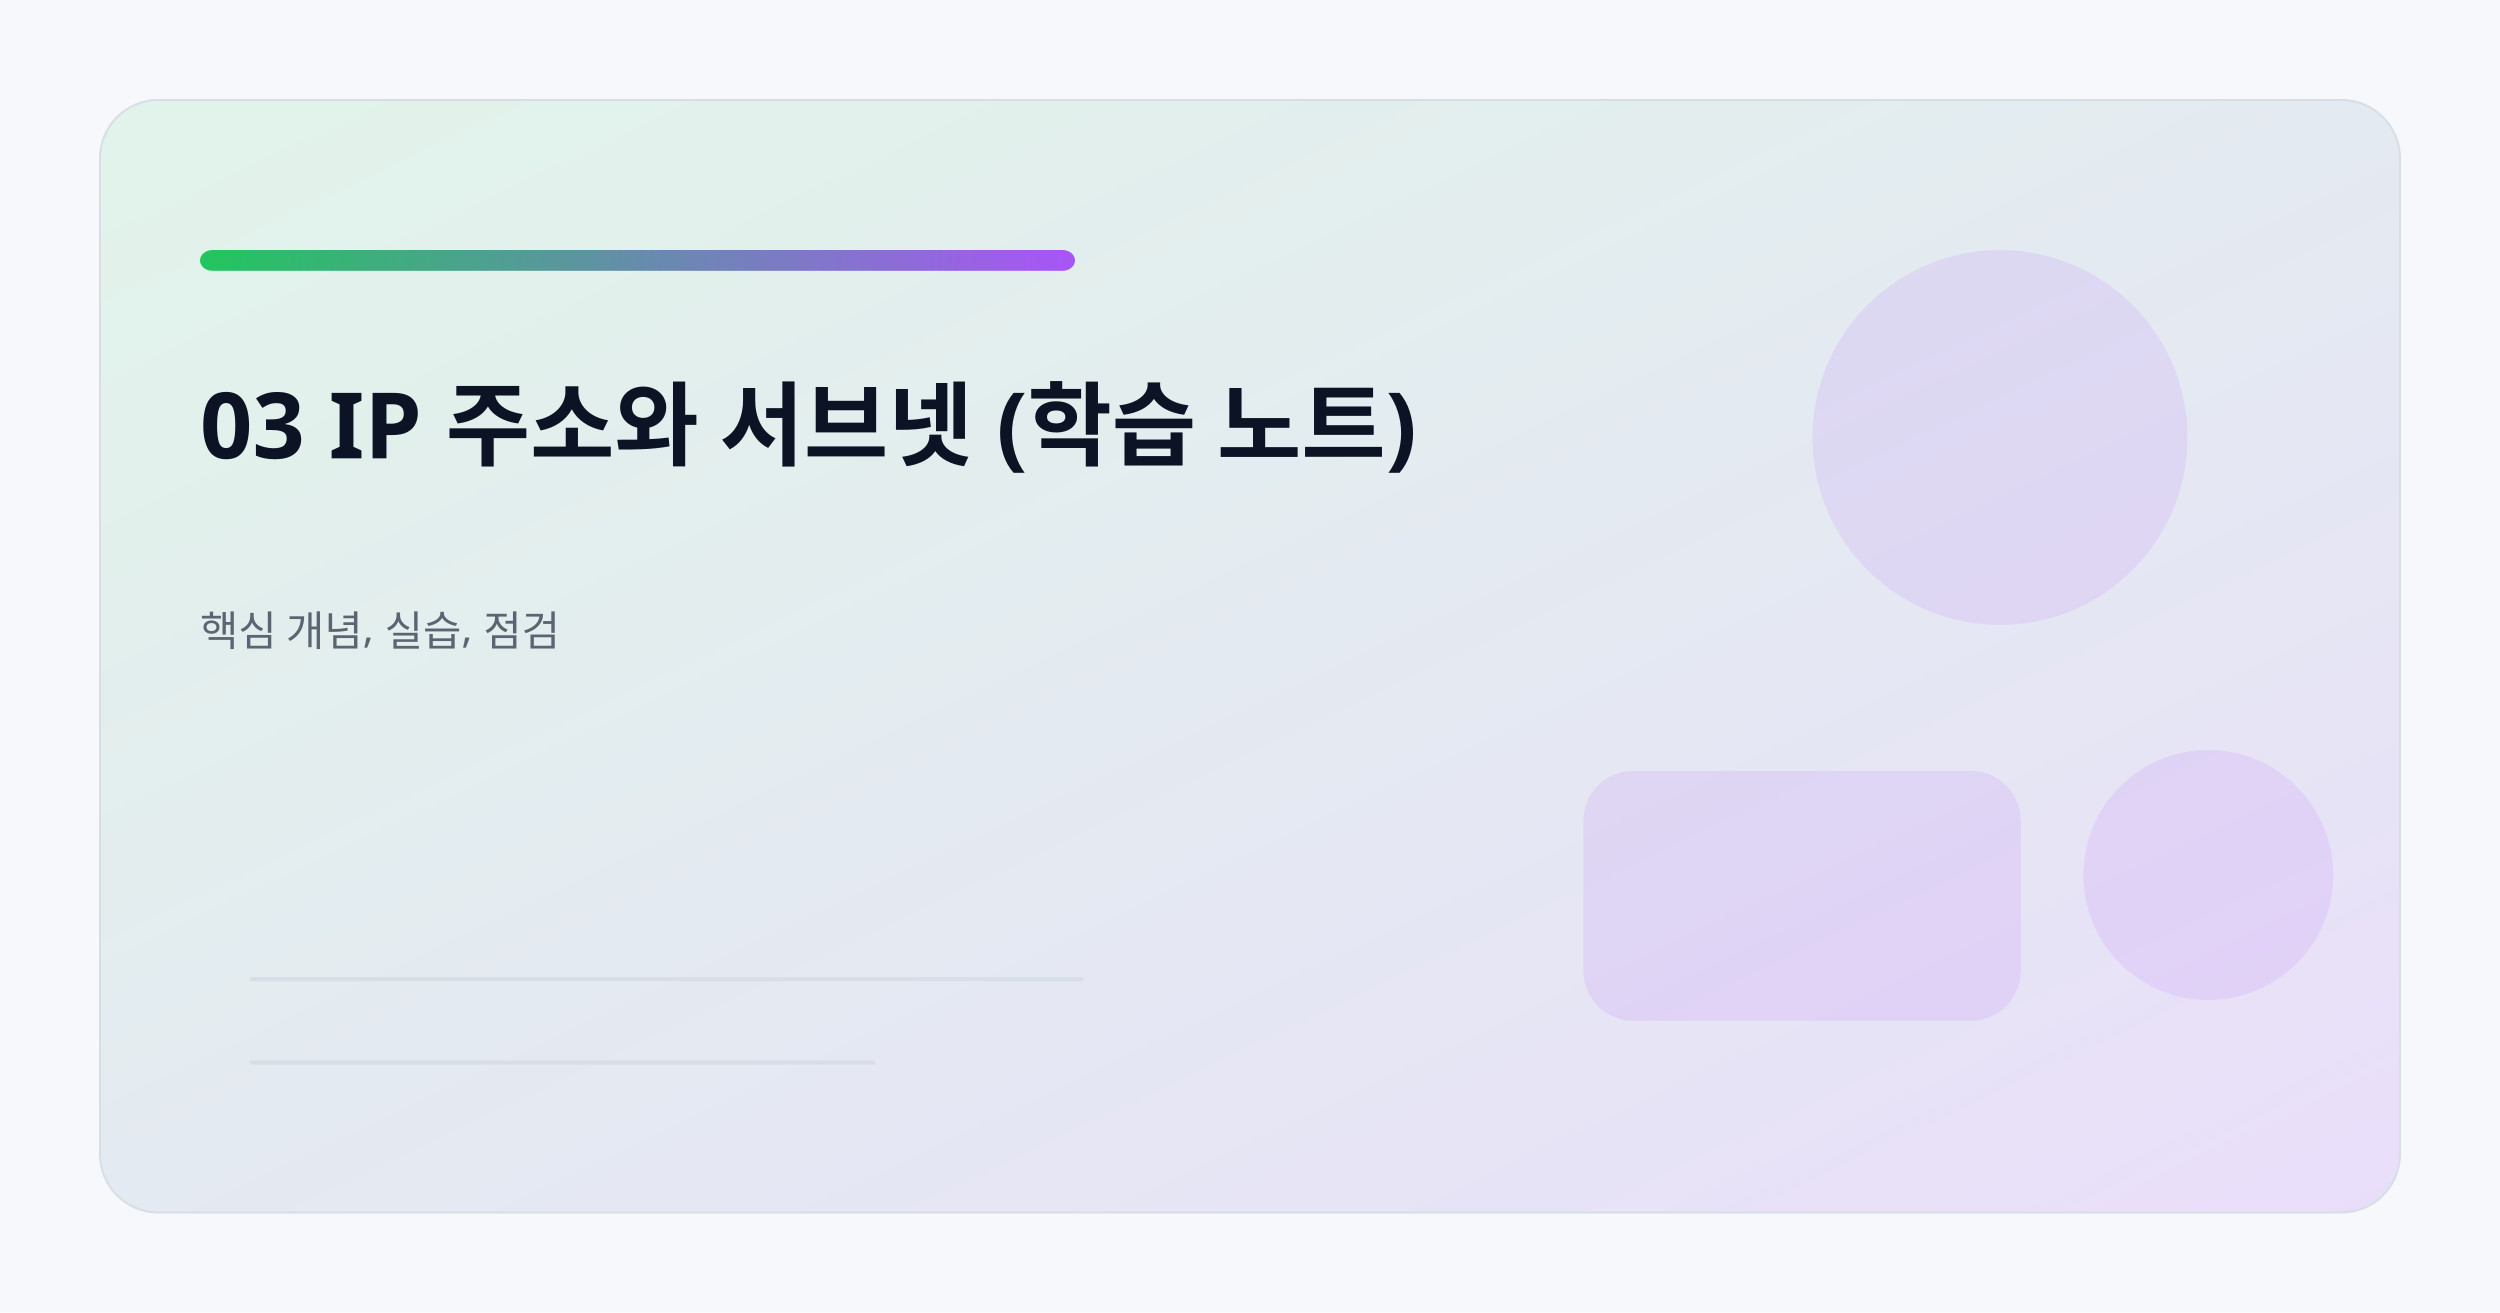
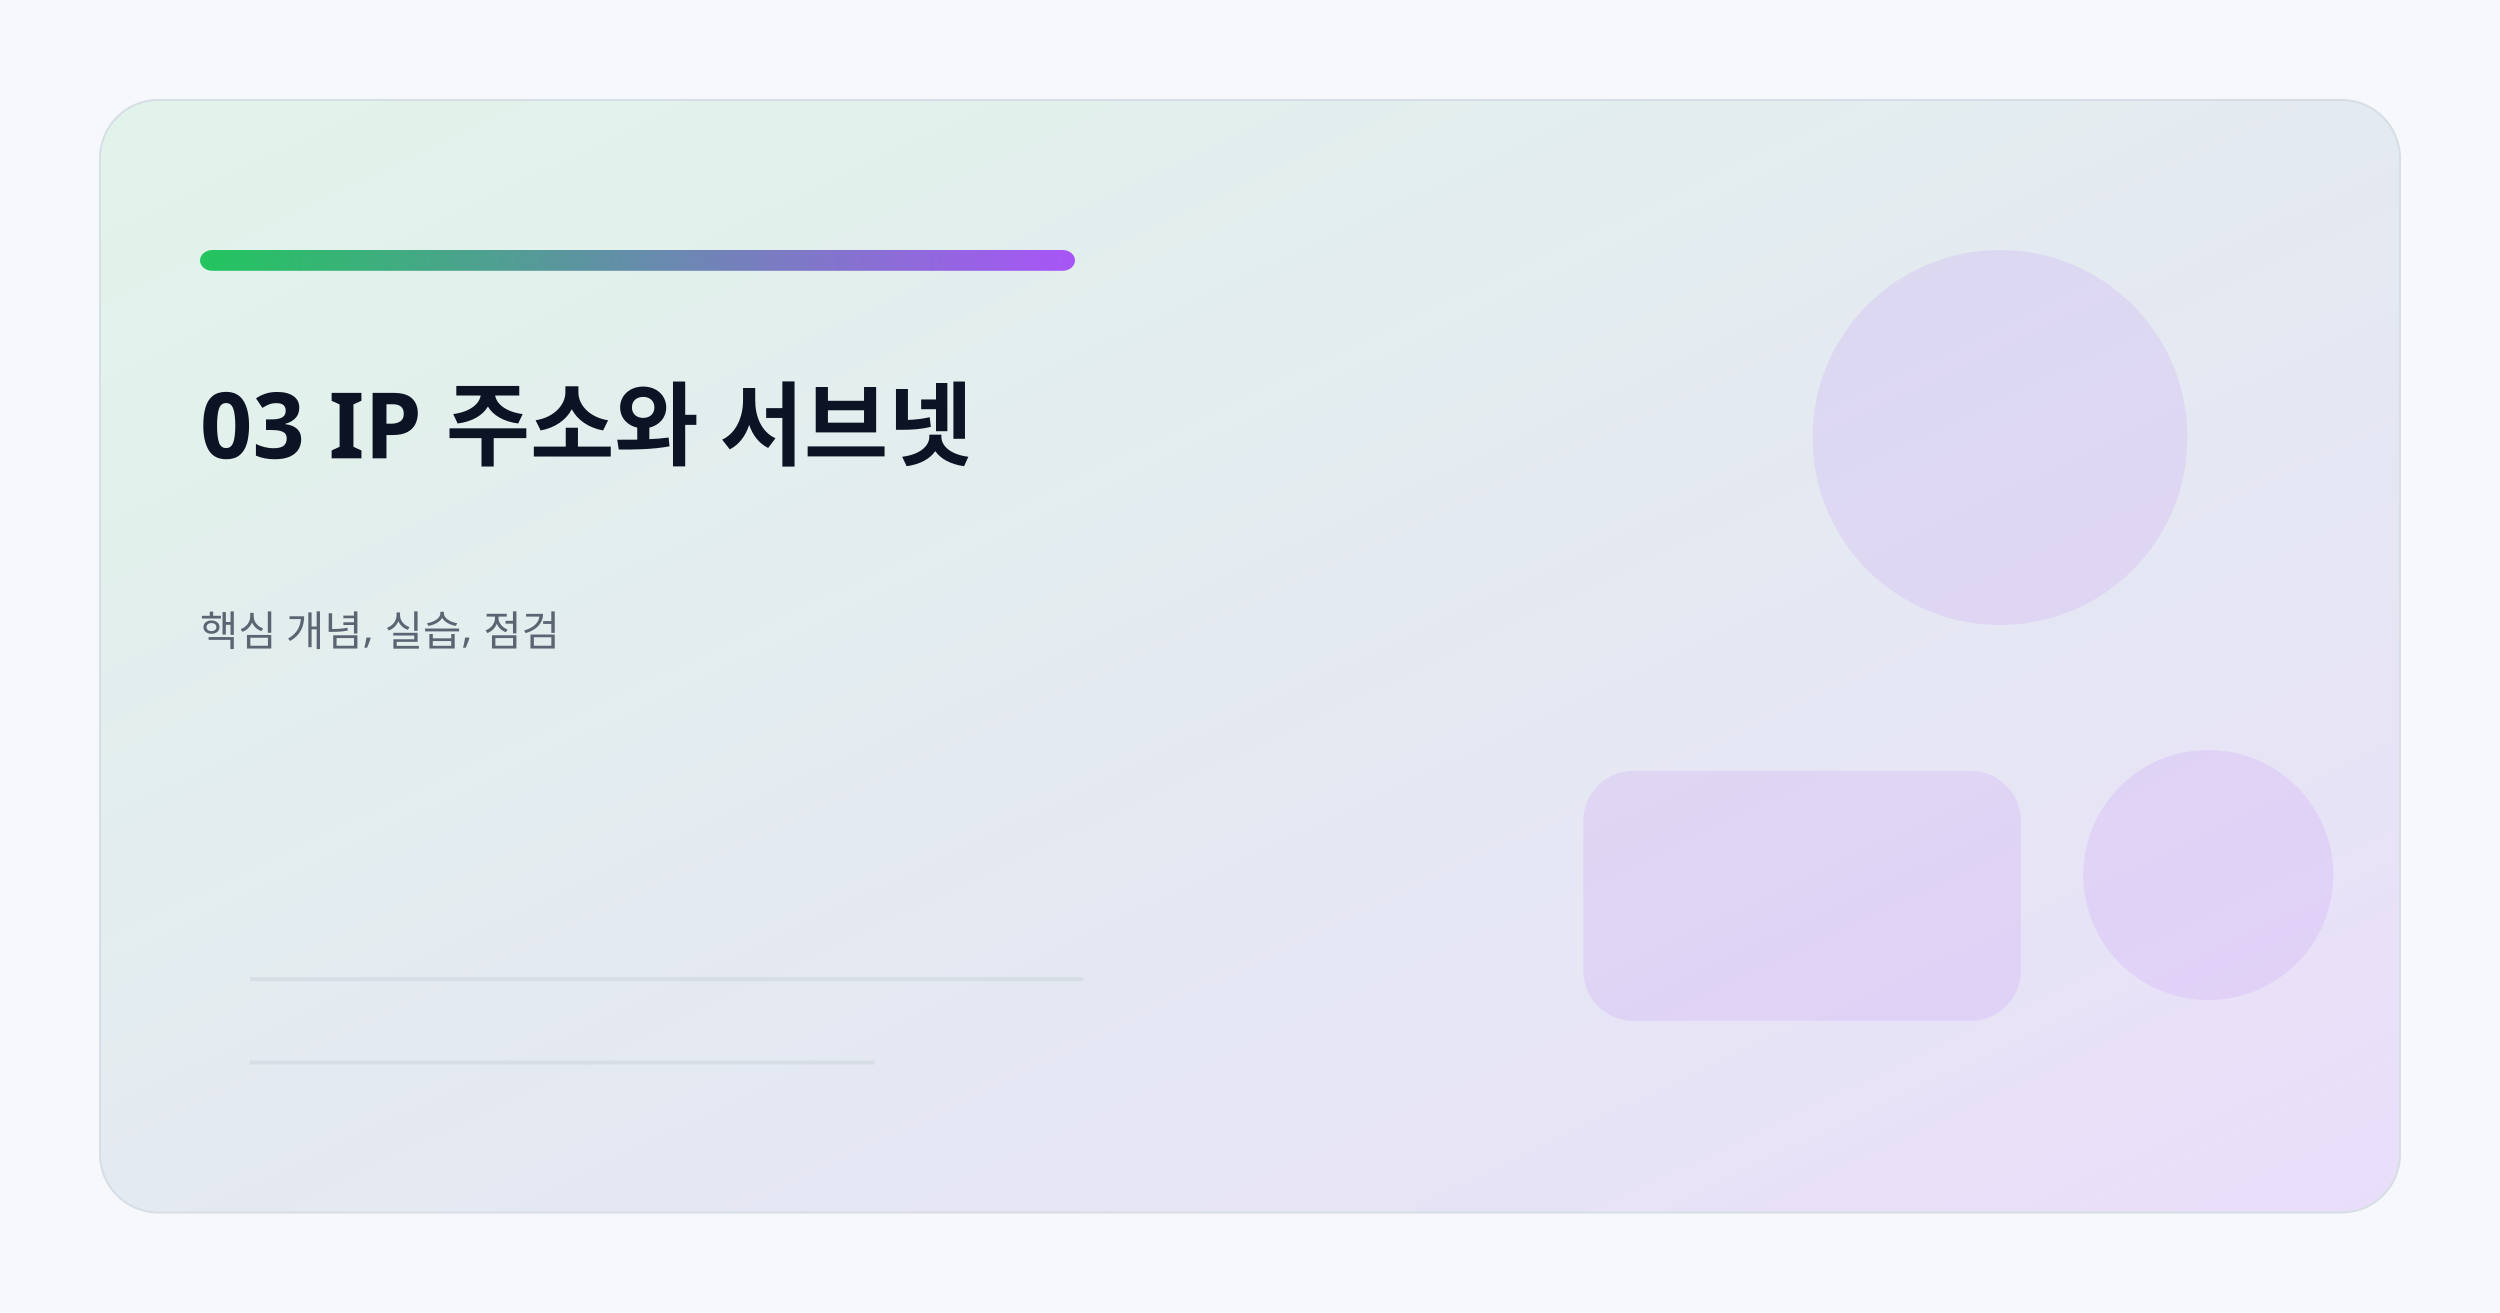
- <svg xmlns="http://www.w3.org/2000/svg" width="1200" height="630" viewBox="0 0 1200 630" role="img" aria-label="03 IP 주소와 서브넷 (학습 노트)">
+ <svg xmlns="http://www.w3.org/2000/svg" width="1200" height="630" viewBox="0 0 1200 630" role="img" aria-label="03 IP 주소와 서브넷 ">
  <defs>
    <linearGradient id="bg" x1="0" y1="0" x2="1" y2="1">
      <stop offset="0%" stop-color="#22c55e" stop-opacity="0.10" />
      <stop offset="100%" stop-color="#a855f7" stop-opacity="0.16" />
    </linearGradient>
    <linearGradient id="accent" x1="0" y1="0" x2="1" y2="0">
      <stop offset="0%" stop-color="#22c55e" />
      <stop offset="100%" stop-color="#a855f7" />
    </linearGradient>
  </defs>
  <rect width="1200" height="630" fill="#f7f8fb" />
  <rect x="48" y="48" width="1104" height="534" rx="28" fill="url(#bg)" stroke="#d8dee6" />
  <rect x="96" y="120" width="420" height="10" rx="6" fill="url(#accent)" />
  <g font-family="Pretendard, Apple SD Gothic Neo, Noto Sans KR, Segoe UI, sans-serif" fill="#0b1324">
-     <text x="96" y="220" font-size="44" font-weight="700">03 IP 주소와 서브넷 (학습 노트)</text>
+     <text x="96" y="220" font-size="44" font-weight="700">03 IP 주소와 서브넷 </text>
    <text x="96" y="310" font-size="20" fill="#5b6472">핵심 개념, 실습, 점검</text>
  </g>
  <g fill="#a855f7" opacity="0.12">
    <circle cx="960" cy="210" r="90" />
    <circle cx="1060" cy="420" r="60" />
    <rect x="760" y="370" width="210" height="120" rx="24" />
  </g>
  <g fill="none" stroke="#d8dee6" stroke-width="2">
    <path d="M120 470 H520" />
    <path d="M120 510 H420" />
  </g>
</svg>
